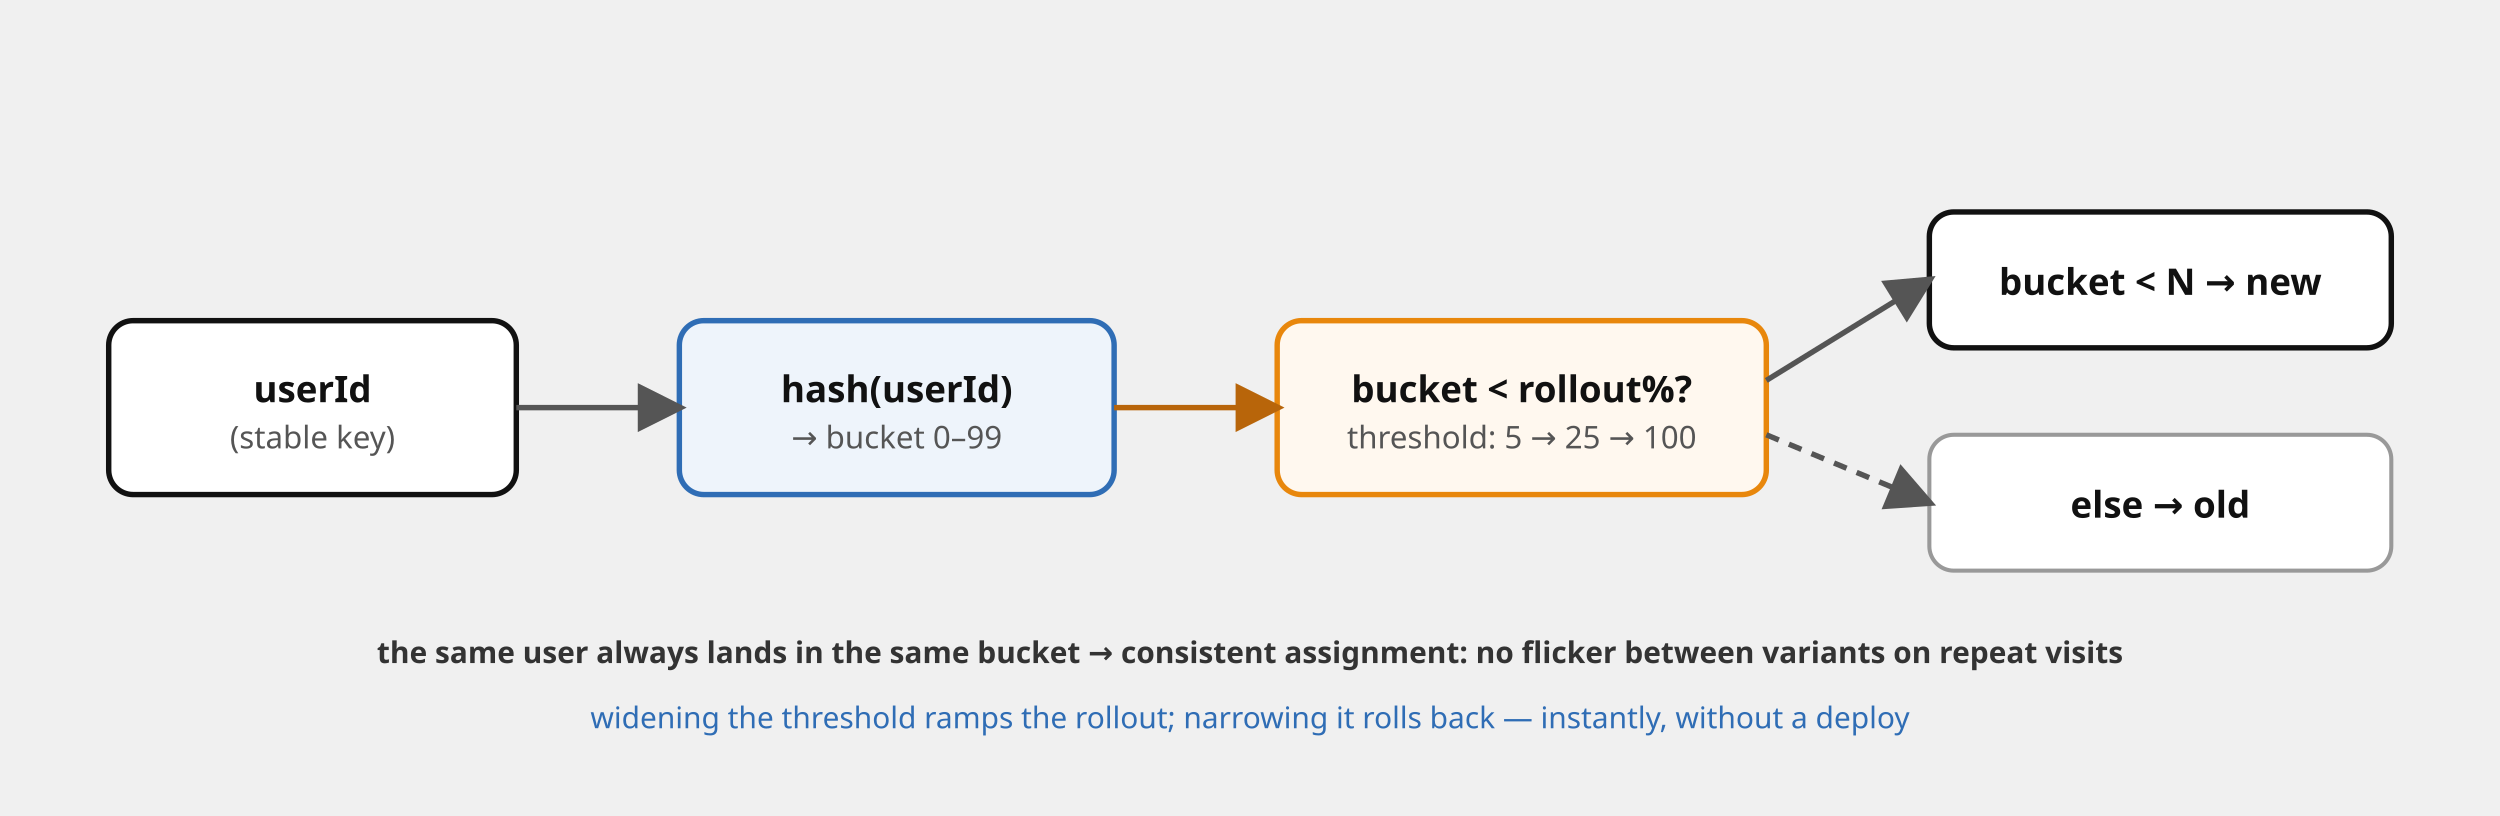
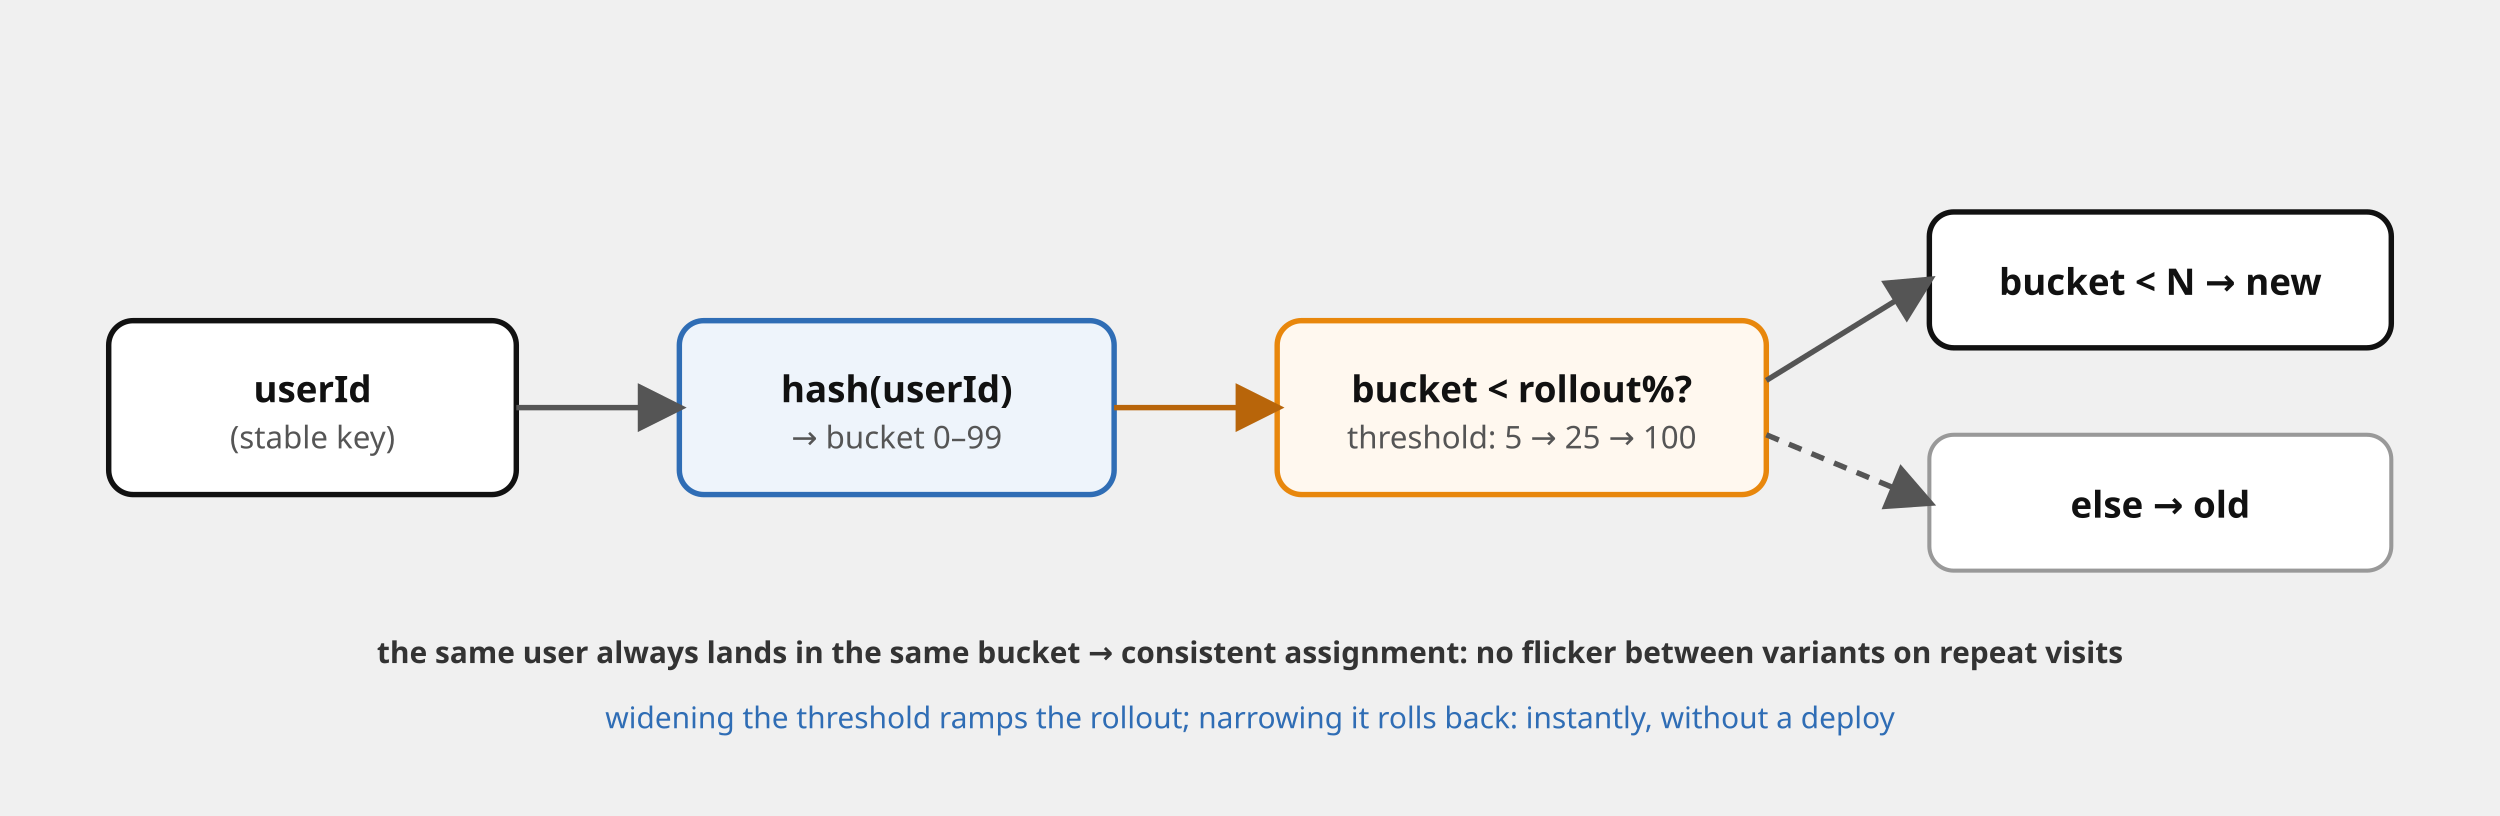
<svg xmlns="http://www.w3.org/2000/svg" viewBox="0 0 920 300" font-family="'Red Hat Text', system-ui, sans-serif" role="img">
  <defs>
    <marker id="a" viewBox="0 0 10 10" refX="8.5" refY="5" markerWidth="9" markerHeight="9" orient="auto-start-reverse">
      <path d="M0,0 L10,5 L0,10 z" fill="#555" />
    </marker>
    <marker id="am" viewBox="0 0 10 10" refX="8.5" refY="5" markerWidth="9" markerHeight="9" orient="auto-start-reverse">
      <path d="M0,0 L10,5 L0,10 z" fill="#b8650a" />
    </marker>
  </defs>
  <rect x="40" y="118" width="150" height="64" rx="9" fill="#ffffff" stroke="#111111" stroke-width="2" />
  <text x="115.0" y="148.0" font-size="13.5" font-weight="700" fill="#111111" text-anchor="middle">userId</text>
  <text x="115.0" y="165.0" font-size="11.5" fill="#555555" text-anchor="middle">(stable key)</text>
  <rect x="250" y="118" width="160" height="64" rx="9" fill="#eef4fb" stroke="#2f6db5" stroke-width="2" />
  <text x="330.0" y="148.0" font-size="13.5" font-weight="700" fill="#111111" text-anchor="middle">hash(userId)</text>
  <text x="330.0" y="165.0" font-size="11.5" fill="#555555" text-anchor="middle">→ bucket 0–99</text>
  <rect x="470" y="118" width="180" height="64" rx="9" fill="#fff8ef" stroke="#e8870c" stroke-width="2" />
  <text x="560.0" y="148.0" font-size="13.5" font-weight="700" fill="#111111" text-anchor="middle">bucket &lt; rollout%?</text>
  <text x="560.0" y="165.0" font-size="11.5" fill="#555555" text-anchor="middle">threshold: 5 → 25 → 100</text>
  <rect x="710" y="78" width="170" height="50" rx="9" fill="#ffffff" stroke="#111111" stroke-width="2" />
  <text x="795.0" y="108.5" font-size="13.5" font-weight="700" fill="#111111" text-anchor="middle">bucket &lt; N → new</text>
  <rect x="710" y="160" width="170" height="50" rx="9" fill="#ffffff" stroke="#999999" stroke-width="1.5" />
  <text x="795.0" y="190.5" font-size="13.5" font-weight="700" fill="#111111" text-anchor="middle">else → old</text>
  <path d="M190,150 L250,150" fill="none" stroke="#555" stroke-width="2" marker-end="url(#a)" />
  <path d="M410,150 L470,150" fill="none" stroke="#b8650a" stroke-width="2" marker-end="url(#am)" />
  <path d="M650,140 L710,103" fill="none" stroke="#555" stroke-width="2" marker-end="url(#a)" />
  <path d="M650,160 L710,185" fill="none" stroke="#555" stroke-width="2" stroke-dasharray="5 4" marker-end="url(#a)" />
  <text x="460" y="244" font-size="11" fill="#333" text-anchor="middle" font-weight="700">the same user always lands in the same bucket → consistent assignment: no flicker between variants on repeat visits</text>
-   <text x="460" y="268" font-size="11" fill="#2f6db5" text-anchor="middle">widening the threshold ramps the rollout; narrowing it rolls back — instantly, without a deploy</text>
+   <text x="460" y="268" font-size="11" fill="#2f6db5" text-anchor="middle">widening the threshold ramps the rollout; narrowing it rolls back: instantly, without a deploy</text>
</svg>
